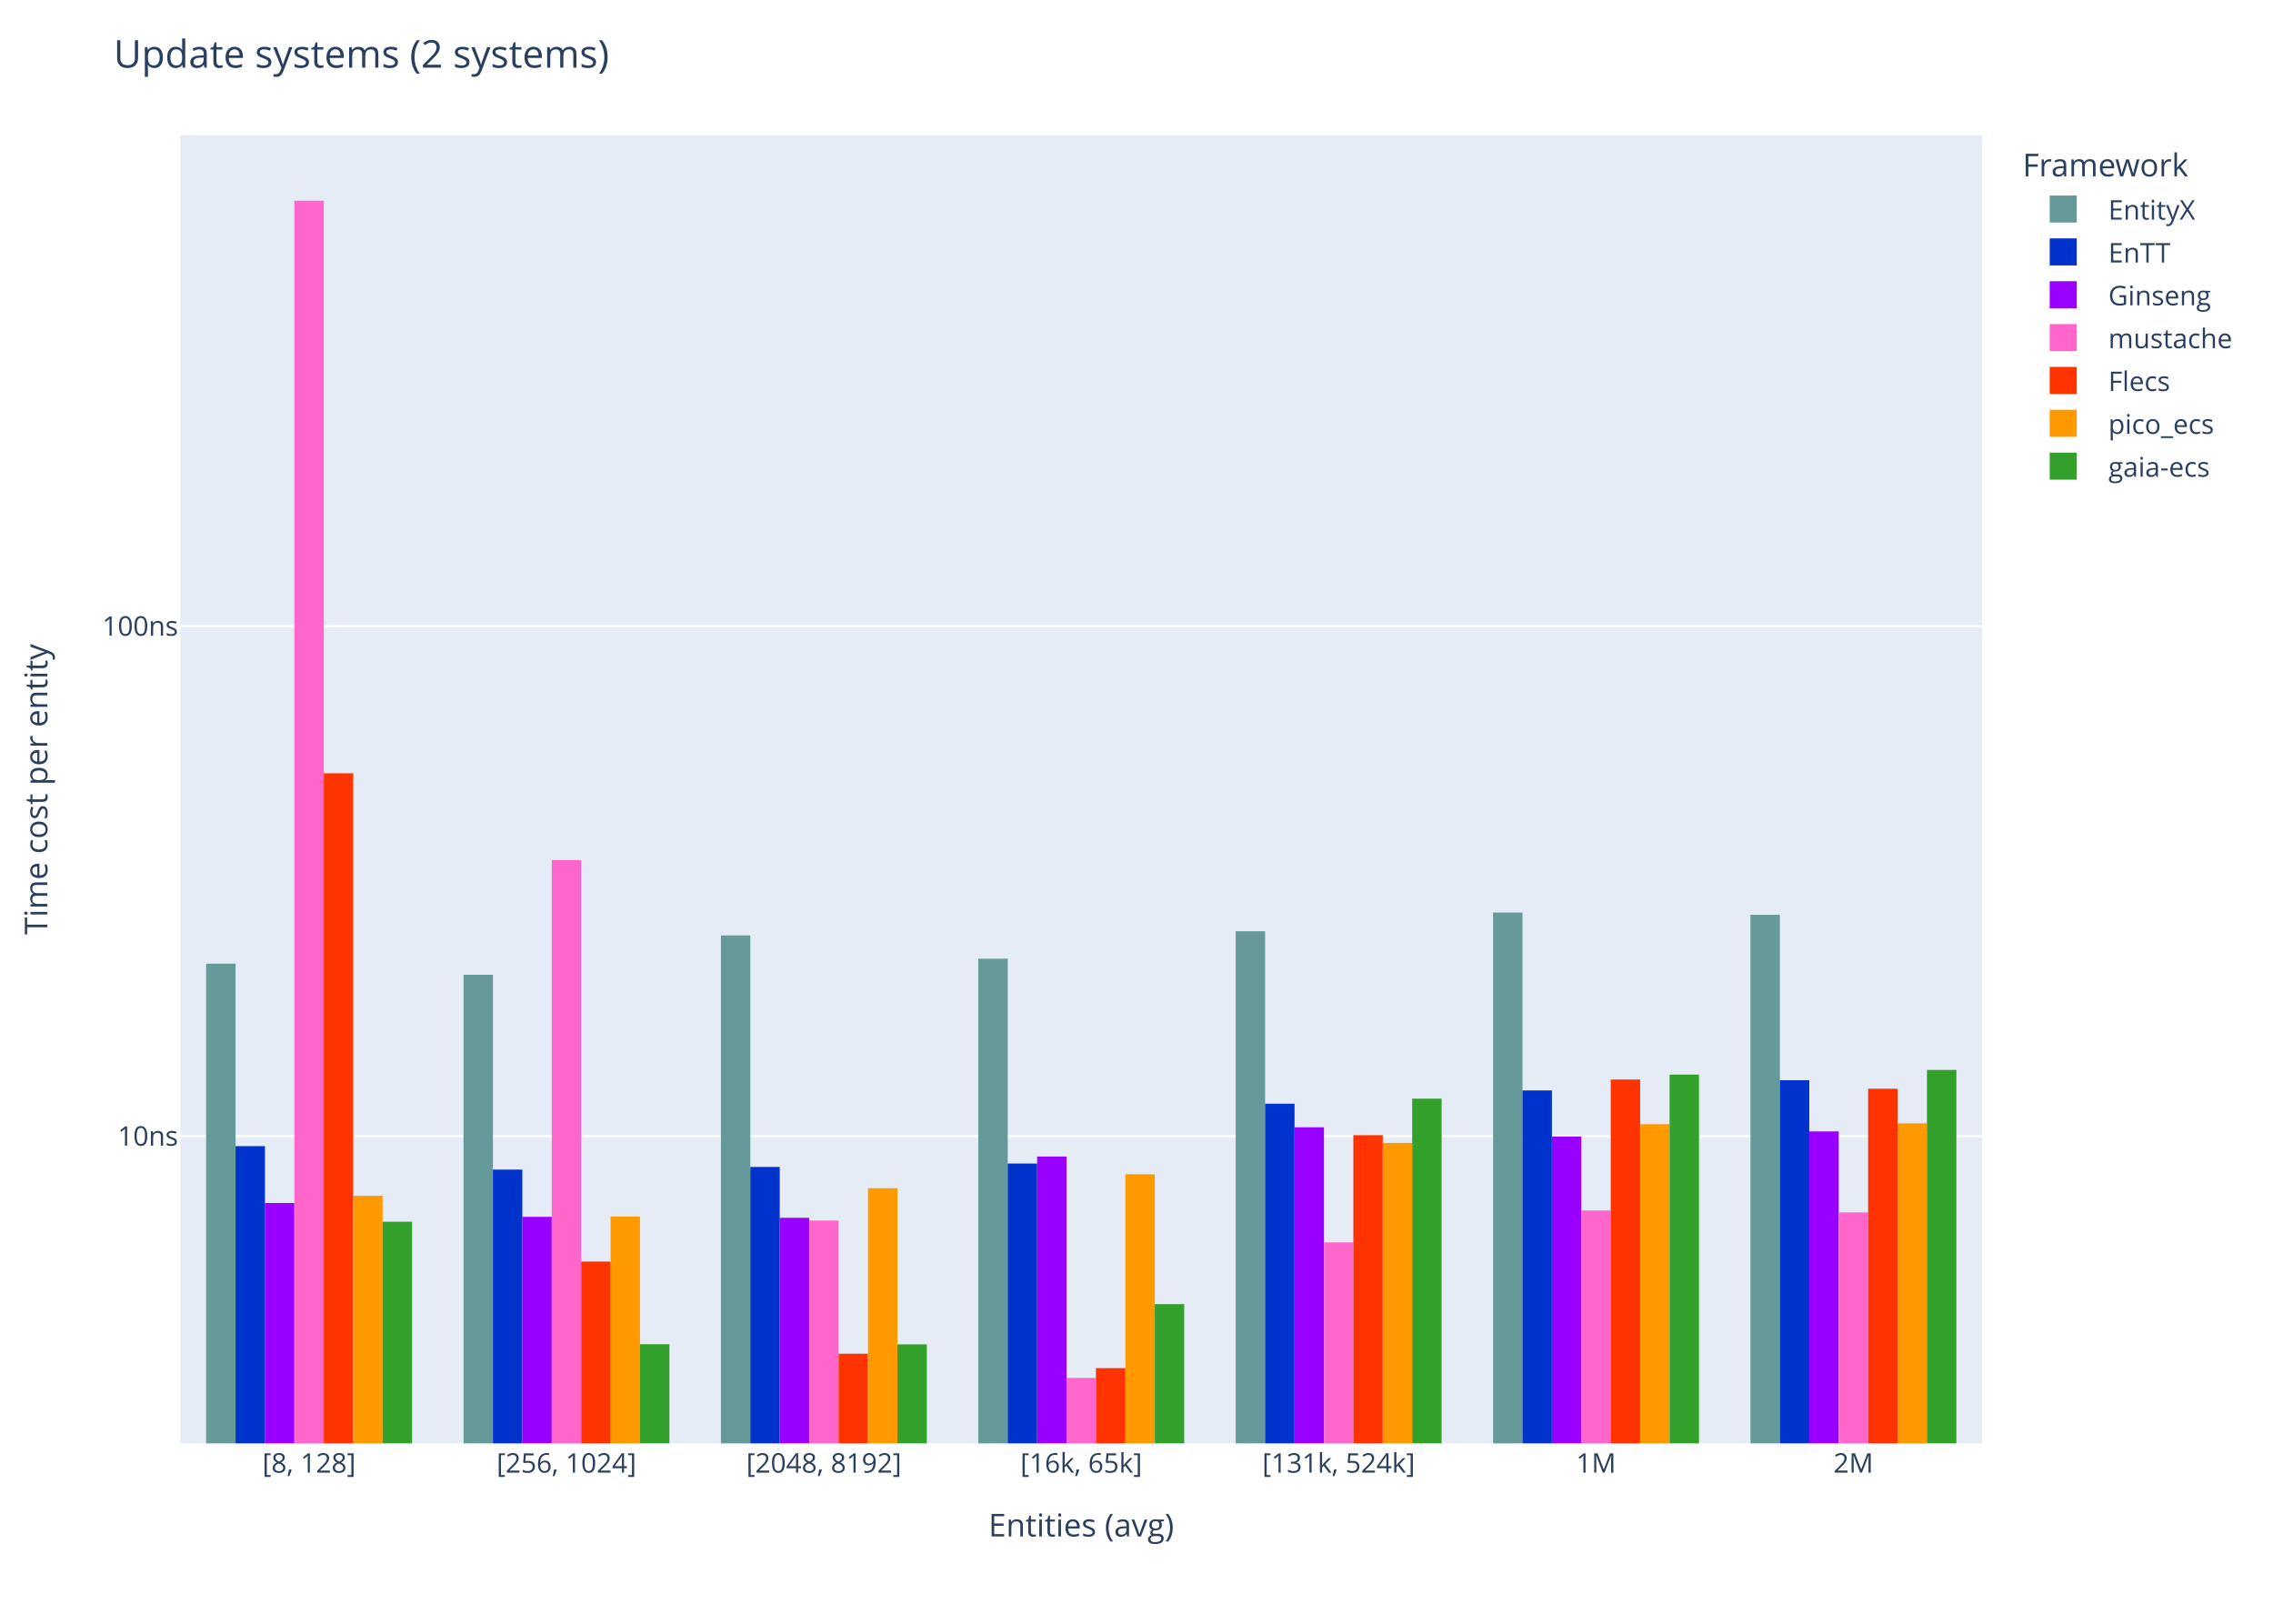
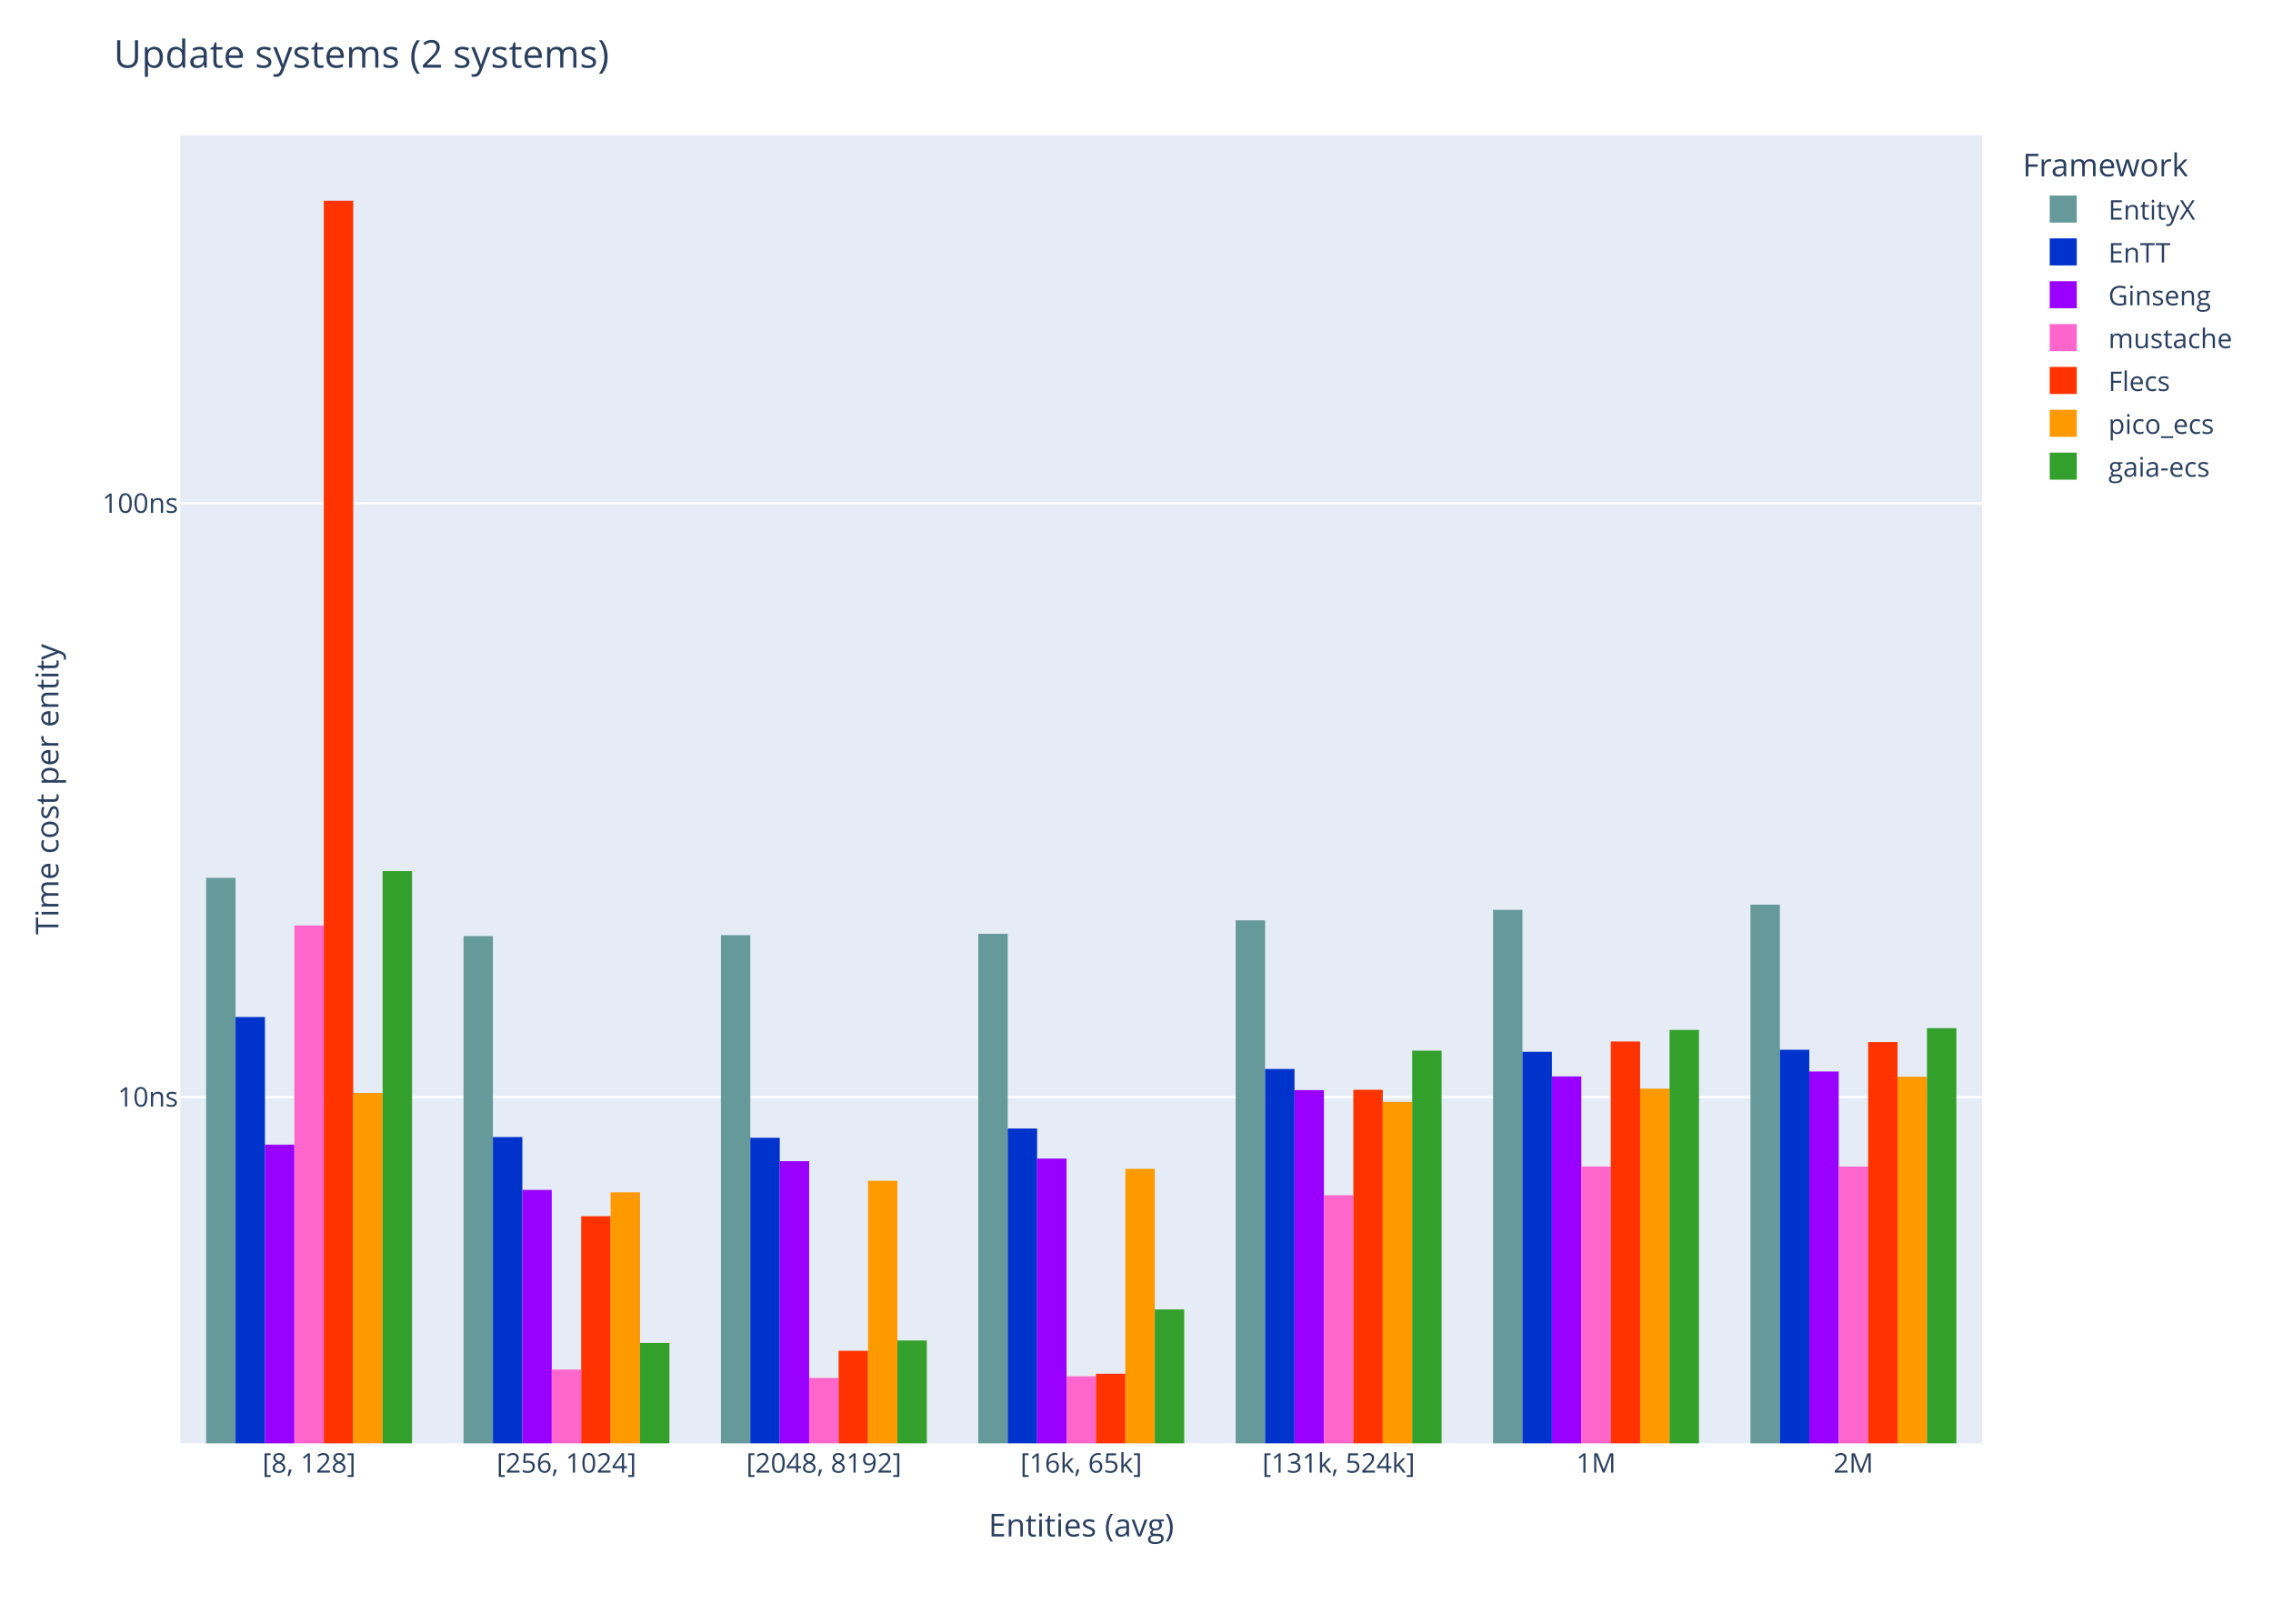
<svg xmlns="http://www.w3.org/2000/svg" class="main-svg" width="1008" height="720" style="" viewBox="0 0 1008 720">
  <rect x="0" y="0" width="1008" height="720" style="fill: rgb(255, 255, 255); fill-opacity: 1;" />
-   <defs id="defs-2ee45a">
+   <defs id="defs-69dd79">
    <g class="clips">
-       <clipPath id="clip2ee45axyplot" class="plotclip">
+       <clipPath id="clip69dd79xyplot" class="plotclip">
        <rect width="799" height="580" />
      </clipPath>
-       <clipPath class="axesclip" id="clip2ee45ax">
+       <clipPath class="axesclip" id="clip69dd79x">
        <rect x="80" y="0" width="799" height="720" />
      </clipPath>
-       <clipPath class="axesclip" id="clip2ee45ay">
+       <clipPath class="axesclip" id="clip69dd79y">
        <rect x="0" y="60" width="1008" height="580" />
      </clipPath>
-       <clipPath class="axesclip" id="clip2ee45axy">
+       <clipPath class="axesclip" id="clip69dd79xy">
        <rect x="80" y="60" width="799" height="580" />
      </clipPath>
    </g>
    <g class="gradients" />
    <g class="patterns" />
  </defs>
  <g class="bglayer">
    <rect class="bg" x="80" y="60" width="799" height="580" style="fill: rgb(229, 236, 246); fill-opacity: 1; stroke-width: 0;" />
  </g>
  <g class="layer-below">
    <g class="imagelayer" />
    <g class="shapelayer" />
  </g>
  <g class="cartesianlayer">
    <g class="subplot xy">
      <g class="layer-subplot">
        <g class="shapelayer" />
        <g class="imagelayer" />
      </g>
      <g class="minor-gridlayer">
        <g class="x" />
        <g class="y" />
      </g>
      <g class="gridlayer">
        <g class="x" />
        <g class="y">
-           <path class="ygrid crisp" transform="translate(0,503.81)" d="M80,0h799" style="stroke: rgb(255, 255, 255); stroke-opacity: 1; stroke-width: 1px;" />
-           <path class="ygrid crisp" transform="translate(0,277.67)" d="M80,0h799" style="stroke: rgb(255, 255, 255); stroke-opacity: 1; stroke-width: 1px;" />
+           <path class="ygrid crisp" transform="translate(0,486.47)" d="M80,0h799" style="stroke: rgb(255, 255, 255); stroke-opacity: 1; stroke-width: 1px;" />
+           <path class="ygrid crisp" transform="translate(0,223.19)" d="M80,0h799" style="stroke: rgb(255, 255, 255); stroke-opacity: 1; stroke-width: 1px;" />
        </g>
      </g>
      <g class="zerolinelayer" />
+       <g class="layer-between">
+         <g class="shapelayer" />
+         <g class="imagelayer" />
+       </g>
      <path class="xlines-below" />
      <path class="ylines-below" />
      <g class="overlines-below" />
      <g class="xaxislayer-below" />
      <g class="yaxislayer-below" />
      <g class="overaxes-below" />
-       <g class="plot" transform="translate(80,60)" clip-path="url(#clip2ee45axyplot)">
+       <g class="plot" transform="translate(80,60)" clip-path="url(#clip69dd79xyplot)">
        <g class="barlayer mlayer">
          <g class="trace bars" style="opacity: 1;">
            <g class="points">
              <g class="point">
-                 <path d="M11.41,6090V367.32H24.46V6090Z" style="vector-effect: none; opacity: 1; stroke-width: 0px; fill: rgb(102, 153, 153); fill-opacity: 1;" />
-               </g>
-               <g class="point">
-                 <path d="M125.56,6090V372.22H138.6V6090Z" style="vector-effect: none; opacity: 1; stroke-width: 0px; fill: rgb(102, 153, 153); fill-opacity: 1;" />
-               </g>
-               <g class="point">
-                 <path d="M239.7,6090V354.78H252.74V6090Z" style="vector-effect: none; opacity: 1; stroke-width: 0px; fill: rgb(102, 153, 153); fill-opacity: 1;" />
-               </g>
-               <g class="point">
-                 <path d="M353.84,6090V365.1H366.89V6090Z" style="vector-effect: none; opacity: 1; stroke-width: 0px; fill: rgb(102, 153, 153); fill-opacity: 1;" />
-               </g>
-               <g class="point">
-                 <path d="M467.99,6090V352.93H481.03V6090Z" style="vector-effect: none; opacity: 1; stroke-width: 0px; fill: rgb(102, 153, 153); fill-opacity: 1;" />
-               </g>
-               <g class="point">
-                 <path d="M582.13,6090V344.66H595.17V6090Z" style="vector-effect: none; opacity: 1; stroke-width: 0px; fill: rgb(102, 153, 153); fill-opacity: 1;" />
-               </g>
-               <g class="point">
-                 <path d="M696.27,6090V345.65H709.32V6090Z" style="vector-effect: none; opacity: 1; stroke-width: 0px; fill: rgb(102, 153, 153); fill-opacity: 1;" />
-               </g>
-             </g>
-           </g>
-           <g class="trace bars" style="opacity: 1;">
-             <g class="points">
-               <g class="point">
-                 <path d="M24.46,6090V448.22H37.5V6090Z" style="vector-effect: none; opacity: 1; stroke-width: 0px; fill: rgb(0, 51, 204); fill-opacity: 1;" />
-               </g>
-               <g class="point">
-                 <path d="M138.6,6090V458.63H151.65V6090Z" style="vector-effect: none; opacity: 1; stroke-width: 0px; fill: rgb(0, 51, 204); fill-opacity: 1;" />
-               </g>
-               <g class="point">
-                 <path d="M252.74,6090V457.45H265.79V6090Z" style="vector-effect: none; opacity: 1; stroke-width: 0px; fill: rgb(0, 51, 204); fill-opacity: 1;" />
-               </g>
-               <g class="point">
-                 <path d="M366.89,6090V455.93H379.93V6090Z" style="vector-effect: none; opacity: 1; stroke-width: 0px; fill: rgb(0, 51, 204); fill-opacity: 1;" />
-               </g>
-               <g class="point">
-                 <path d="M481.03,6090V429.4H494.08V6090Z" style="vector-effect: none; opacity: 1; stroke-width: 0px; fill: rgb(0, 51, 204); fill-opacity: 1;" />
-               </g>
-               <g class="point">
-                 <path d="M595.17,6090V423.52H608.22V6090Z" style="vector-effect: none; opacity: 1; stroke-width: 0px; fill: rgb(0, 51, 204); fill-opacity: 1;" />
-               </g>
-               <g class="point">
-                 <path d="M709.32,6090V419.01H722.36V6090Z" style="vector-effect: none; opacity: 1; stroke-width: 0px; fill: rgb(0, 51, 204); fill-opacity: 1;" />
-               </g>
-             </g>
-           </g>
-           <g class="trace bars" style="opacity: 1;">
-             <g class="points">
-               <g class="point">
-                 <path d="M37.5,6090V473.43H50.55V6090Z" style="vector-effect: none; opacity: 1; stroke-width: 0px; fill: rgb(153, 0, 255); fill-opacity: 1;" />
-               </g>
-               <g class="point">
-                 <path d="M151.65,6090V479.56H164.69V6090Z" style="vector-effect: none; opacity: 1; stroke-width: 0px; fill: rgb(153, 0, 255); fill-opacity: 1;" />
-               </g>
-               <g class="point">
-                 <path d="M265.79,6090V480H278.83V6090Z" style="vector-effect: none; opacity: 1; stroke-width: 0px; fill: rgb(153, 0, 255); fill-opacity: 1;" />
-               </g>
-               <g class="point">
-                 <path d="M379.93,6090V452.84H392.98V6090Z" style="vector-effect: none; opacity: 1; stroke-width: 0px; fill: rgb(153, 0, 255); fill-opacity: 1;" />
-               </g>
-               <g class="point">
-                 <path d="M494.08,6090V439.87H507.12V6090Z" style="vector-effect: none; opacity: 1; stroke-width: 0px; fill: rgb(153, 0, 255); fill-opacity: 1;" />
-               </g>
-               <g class="point">
-                 <path d="M608.22,6090V443.94H621.26V6090Z" style="vector-effect: none; opacity: 1; stroke-width: 0px; fill: rgb(153, 0, 255); fill-opacity: 1;" />
-               </g>
-               <g class="point">
-                 <path d="M722.36,6090V441.69H735.41V6090Z" style="vector-effect: none; opacity: 1; stroke-width: 0px; fill: rgb(153, 0, 255); fill-opacity: 1;" />
-               </g>
-             </g>
-           </g>
-           <g class="trace bars" style="opacity: 1;">
-             <g class="points">
-               <g class="point">
-                 <path d="M50.55,6090V29H63.59V6090Z" style="vector-effect: none; opacity: 1; stroke-width: 0px; fill: rgb(255, 102, 204); fill-opacity: 1;" />
-               </g>
-               <g class="point">
-                 <path d="M164.69,6090V321.37H177.74V6090Z" style="vector-effect: none; opacity: 1; stroke-width: 0px; fill: rgb(255, 102, 204); fill-opacity: 1;" />
-               </g>
-               <g class="point">
-                 <path d="M278.83,6090V481.2H291.88V6090Z" style="vector-effect: none; opacity: 1; stroke-width: 0px; fill: rgb(255, 102, 204); fill-opacity: 1;" />
-               </g>
-               <g class="point">
-                 <path d="M392.98,6090V551H406.02V6090Z" style="vector-effect: none; opacity: 1; stroke-width: 0px; fill: rgb(255, 102, 204); fill-opacity: 1;" />
-               </g>
-               <g class="point">
-                 <path d="M507.12,6090V490.88H520.17V6090Z" style="vector-effect: none; opacity: 1; stroke-width: 0px; fill: rgb(255, 102, 204); fill-opacity: 1;" />
-               </g>
-               <g class="point">
-                 <path d="M621.26,6090V476.75H634.31V6090Z" style="vector-effect: none; opacity: 1; stroke-width: 0px; fill: rgb(255, 102, 204); fill-opacity: 1;" />
-               </g>
-               <g class="point">
-                 <path d="M735.41,6090V477.59H748.45V6090Z" style="vector-effect: none; opacity: 1; stroke-width: 0px; fill: rgb(255, 102, 204); fill-opacity: 1;" />
-               </g>
-             </g>
-           </g>
-           <g class="trace bars" style="opacity: 1;">
-             <g class="points">
-               <g class="point">
-                 <path d="M63.59,6090V282.89H76.64V6090Z" style="vector-effect: none; opacity: 1; stroke-width: 0px; fill: rgb(255, 51, 0); fill-opacity: 1;" />
-               </g>
-               <g class="point">
-                 <path d="M177.74,6090V499.39H190.78V6090Z" style="vector-effect: none; opacity: 1; stroke-width: 0px; fill: rgb(255, 51, 0); fill-opacity: 1;" />
-               </g>
-               <g class="point">
-                 <path d="M291.88,6090V540.26H304.92V6090Z" style="vector-effect: none; opacity: 1; stroke-width: 0px; fill: rgb(255, 51, 0); fill-opacity: 1;" />
-               </g>
-               <g class="point">
-                 <path d="M406.02,6090V546.66H419.07V6090Z" style="vector-effect: none; opacity: 1; stroke-width: 0px; fill: rgb(255, 51, 0); fill-opacity: 1;" />
-               </g>
-               <g class="point">
-                 <path d="M520.17,6090V443.36H533.21V6090Z" style="vector-effect: none; opacity: 1; stroke-width: 0px; fill: rgb(255, 51, 0); fill-opacity: 1;" />
-               </g>
-               <g class="point">
-                 <path d="M634.31,6090V418.67H647.35V6090Z" style="vector-effect: none; opacity: 1; stroke-width: 0px; fill: rgb(255, 51, 0); fill-opacity: 1;" />
-               </g>
-               <g class="point">
-                 <path d="M748.45,6090V422.77H761.5V6090Z" style="vector-effect: none; opacity: 1; stroke-width: 0px; fill: rgb(255, 51, 0); fill-opacity: 1;" />
-               </g>
-             </g>
-           </g>
-           <g class="trace bars" style="opacity: 1;">
-             <g class="points">
-               <g class="point">
-                 <path d="M76.64,6090V470.24H89.68V6090Z" style="vector-effect: none; opacity: 1; stroke-width: 0px; fill: rgb(255, 153, 0); fill-opacity: 1;" />
-               </g>
-               <g class="point">
-                 <path d="M190.78,6090V479.42H203.83V6090Z" style="vector-effect: none; opacity: 1; stroke-width: 0px; fill: rgb(255, 153, 0); fill-opacity: 1;" />
-               </g>
-               <g class="point">
-                 <path d="M304.92,6090V466.87H317.97V6090Z" style="vector-effect: none; opacity: 1; stroke-width: 0px; fill: rgb(255, 153, 0); fill-opacity: 1;" />
-               </g>
-               <g class="point">
-                 <path d="M419.07,6090V460.69H432.11V6090Z" style="vector-effect: none; opacity: 1; stroke-width: 0px; fill: rgb(255, 153, 0); fill-opacity: 1;" />
-               </g>
-               <g class="point">
-                 <path d="M533.21,6090V446.79H546.26V6090Z" style="vector-effect: none; opacity: 1; stroke-width: 0px; fill: rgb(255, 153, 0); fill-opacity: 1;" />
-               </g>
-               <g class="point">
-                 <path d="M647.35,6090V438.49H660.4V6090Z" style="vector-effect: none; opacity: 1; stroke-width: 0px; fill: rgb(255, 153, 0); fill-opacity: 1;" />
-               </g>
-               <g class="point">
-                 <path d="M761.5,6090V438.1H774.54V6090Z" style="vector-effect: none; opacity: 1; stroke-width: 0px; fill: rgb(255, 153, 0); fill-opacity: 1;" />
-               </g>
-             </g>
-           </g>
-           <g class="trace bars" style="opacity: 1;">
-             <g class="points">
-               <g class="point">
-                 <path d="M89.68,6090V481.74H102.73V6090Z" style="vector-effect: none; opacity: 1; stroke-width: 0px; fill: rgb(51, 160, 44); fill-opacity: 1;" />
-               </g>
-               <g class="point">
-                 <path d="M203.83,6090V536.05H216.87V6090Z" style="vector-effect: none; opacity: 1; stroke-width: 0px; fill: rgb(51, 160, 44); fill-opacity: 1;" />
-               </g>
-               <g class="point">
-                 <path d="M317.97,6090V536.12H331.01V6090Z" style="vector-effect: none; opacity: 1; stroke-width: 0px; fill: rgb(51, 160, 44); fill-opacity: 1;" />
-               </g>
-               <g class="point">
-                 <path d="M432.11,6090V518.26H445.16V6090Z" style="vector-effect: none; opacity: 1; stroke-width: 0px; fill: rgb(51, 160, 44); fill-opacity: 1;" />
-               </g>
-               <g class="point">
-                 <path d="M546.26,6090V427.17H559.3V6090Z" style="vector-effect: none; opacity: 1; stroke-width: 0px; fill: rgb(51, 160, 44); fill-opacity: 1;" />
-               </g>
-               <g class="point">
-                 <path d="M660.4,6090V416.5H673.44V6090Z" style="vector-effect: none; opacity: 1; stroke-width: 0px; fill: rgb(51, 160, 44); fill-opacity: 1;" />
-               </g>
-               <g class="point">
-                 <path d="M774.54,6090V414.44H787.59V6090Z" style="vector-effect: none; opacity: 1; stroke-width: 0px; fill: rgb(51, 160, 44); fill-opacity: 1;" />
+                 <path d="M11.41,6090V329.24H24.46V6090Z" style="vector-effect: none; opacity: 1; stroke-width: 0px; fill: rgb(102, 153, 153); fill-opacity: 1;" />
+               </g>
+               <g class="point">
+                 <path d="M125.56,6090V355.07H138.6V6090Z" style="vector-effect: none; opacity: 1; stroke-width: 0px; fill: rgb(102, 153, 153); fill-opacity: 1;" />
+               </g>
+               <g class="point">
+                 <path d="M239.7,6090V354.69H252.74V6090Z" style="vector-effect: none; opacity: 1; stroke-width: 0px; fill: rgb(102, 153, 153); fill-opacity: 1;" />
+               </g>
+               <g class="point">
+                 <path d="M353.84,6090V354.06H366.89V6090Z" style="vector-effect: none; opacity: 1; stroke-width: 0px; fill: rgb(102, 153, 153); fill-opacity: 1;" />
+               </g>
+               <g class="point">
+                 <path d="M467.99,6090V348.1H481.03V6090Z" style="vector-effect: none; opacity: 1; stroke-width: 0px; fill: rgb(102, 153, 153); fill-opacity: 1;" />
+               </g>
+               <g class="point">
+                 <path d="M582.13,6090V343.43H595.17V6090Z" style="vector-effect: none; opacity: 1; stroke-width: 0px; fill: rgb(102, 153, 153); fill-opacity: 1;" />
+               </g>
+               <g class="point">
+                 <path d="M696.27,6090V341.12H709.32V6090Z" style="vector-effect: none; opacity: 1; stroke-width: 0px; fill: rgb(102, 153, 153); fill-opacity: 1;" />
+               </g>
+             </g>
+           </g>
+           <g class="trace bars" style="opacity: 1;">
+             <g class="points">
+               <g class="point">
+                 <path d="M24.46,6090V390.96H37.5V6090Z" style="vector-effect: none; opacity: 1; stroke-width: 0px; fill: rgb(0, 51, 204); fill-opacity: 1;" />
+               </g>
+               <g class="point">
+                 <path d="M138.6,6090V444.2H151.65V6090Z" style="vector-effect: none; opacity: 1; stroke-width: 0px; fill: rgb(0, 51, 204); fill-opacity: 1;" />
+               </g>
+               <g class="point">
+                 <path d="M252.74,6090V444.5H265.79V6090Z" style="vector-effect: none; opacity: 1; stroke-width: 0px; fill: rgb(0, 51, 204); fill-opacity: 1;" />
+               </g>
+               <g class="point">
+                 <path d="M366.89,6090V440.41H379.93V6090Z" style="vector-effect: none; opacity: 1; stroke-width: 0px; fill: rgb(0, 51, 204); fill-opacity: 1;" />
+               </g>
+               <g class="point">
+                 <path d="M481.03,6090V414H494.08V6090Z" style="vector-effect: none; opacity: 1; stroke-width: 0px; fill: rgb(0, 51, 204); fill-opacity: 1;" />
+               </g>
+               <g class="point">
+                 <path d="M595.17,6090V406.4H608.22V6090Z" style="vector-effect: none; opacity: 1; stroke-width: 0px; fill: rgb(0, 51, 204); fill-opacity: 1;" />
+               </g>
+               <g class="point">
+                 <path d="M709.32,6090V405.48H722.36V6090Z" style="vector-effect: none; opacity: 1; stroke-width: 0px; fill: rgb(0, 51, 204); fill-opacity: 1;" />
+               </g>
+             </g>
+           </g>
+           <g class="trace bars" style="opacity: 1;">
+             <g class="points">
+               <g class="point">
+                 <path d="M37.5,6090V447.56H50.55V6090Z" style="vector-effect: none; opacity: 1; stroke-width: 0px; fill: rgb(153, 0, 255); fill-opacity: 1;" />
+               </g>
+               <g class="point">
+                 <path d="M151.65,6090V467.64H164.69V6090Z" style="vector-effect: none; opacity: 1; stroke-width: 0px; fill: rgb(153, 0, 255); fill-opacity: 1;" />
+               </g>
+               <g class="point">
+                 <path d="M265.79,6090V454.88H278.83V6090Z" style="vector-effect: none; opacity: 1; stroke-width: 0px; fill: rgb(153, 0, 255); fill-opacity: 1;" />
+               </g>
+               <g class="point">
+                 <path d="M379.93,6090V453.74H392.98V6090Z" style="vector-effect: none; opacity: 1; stroke-width: 0px; fill: rgb(153, 0, 255); fill-opacity: 1;" />
+               </g>
+               <g class="point">
+                 <path d="M494.08,6090V423.37H507.12V6090Z" style="vector-effect: none; opacity: 1; stroke-width: 0px; fill: rgb(153, 0, 255); fill-opacity: 1;" />
+               </g>
+               <g class="point">
+                 <path d="M608.22,6090V417.31H621.26V6090Z" style="vector-effect: none; opacity: 1; stroke-width: 0px; fill: rgb(153, 0, 255); fill-opacity: 1;" />
+               </g>
+               <g class="point">
+                 <path d="M722.36,6090V415.14H735.41V6090Z" style="vector-effect: none; opacity: 1; stroke-width: 0px; fill: rgb(153, 0, 255); fill-opacity: 1;" />
+               </g>
+             </g>
+           </g>
+           <g class="trace bars" style="opacity: 1;">
+             <g class="points">
+               <g class="point">
+                 <path d="M50.55,6090V350.37H63.59V6090Z" style="vector-effect: none; opacity: 1; stroke-width: 0px; fill: rgb(255, 102, 204); fill-opacity: 1;" />
+               </g>
+               <g class="point">
+                 <path d="M164.69,6090V547.29H177.74V6090Z" style="vector-effect: none; opacity: 1; stroke-width: 0px; fill: rgb(255, 102, 204); fill-opacity: 1;" />
+               </g>
+               <g class="point">
+                 <path d="M278.83,6090V551H291.88V6090Z" style="vector-effect: none; opacity: 1; stroke-width: 0px; fill: rgb(255, 102, 204); fill-opacity: 1;" />
+               </g>
+               <g class="point">
+                 <path d="M392.98,6090V550.28H406.02V6090Z" style="vector-effect: none; opacity: 1; stroke-width: 0px; fill: rgb(255, 102, 204); fill-opacity: 1;" />
+               </g>
+               <g class="point">
+                 <path d="M507.12,6090V469.98H520.17V6090Z" style="vector-effect: none; opacity: 1; stroke-width: 0px; fill: rgb(255, 102, 204); fill-opacity: 1;" />
+               </g>
+               <g class="point">
+                 <path d="M621.26,6090V457.26H634.31V6090Z" style="vector-effect: none; opacity: 1; stroke-width: 0px; fill: rgb(255, 102, 204); fill-opacity: 1;" />
+               </g>
+               <g class="point">
+                 <path d="M735.41,6090V457.29H748.45V6090Z" style="vector-effect: none; opacity: 1; stroke-width: 0px; fill: rgb(255, 102, 204); fill-opacity: 1;" />
+               </g>
+             </g>
+           </g>
+           <g class="trace bars" style="opacity: 1;">
+             <g class="points">
+               <g class="point">
+                 <path d="M63.59,6090V29H76.64V6090Z" style="vector-effect: none; opacity: 1; stroke-width: 0px; fill: rgb(255, 51, 0); fill-opacity: 1;" />
+               </g>
+               <g class="point">
+                 <path d="M177.74,6090V479.3H190.78V6090Z" style="vector-effect: none; opacity: 1; stroke-width: 0px; fill: rgb(255, 51, 0); fill-opacity: 1;" />
+               </g>
+               <g class="point">
+                 <path d="M291.88,6090V538.96H304.92V6090Z" style="vector-effect: none; opacity: 1; stroke-width: 0px; fill: rgb(255, 51, 0); fill-opacity: 1;" />
+               </g>
+               <g class="point">
+                 <path d="M406.02,6090V549.16H419.07V6090Z" style="vector-effect: none; opacity: 1; stroke-width: 0px; fill: rgb(255, 51, 0); fill-opacity: 1;" />
+               </g>
+               <g class="point">
+                 <path d="M520.17,6090V423.23H533.21V6090Z" style="vector-effect: none; opacity: 1; stroke-width: 0px; fill: rgb(255, 51, 0); fill-opacity: 1;" />
+               </g>
+               <g class="point">
+                 <path d="M634.31,6090V401.83H647.35V6090Z" style="vector-effect: none; opacity: 1; stroke-width: 0px; fill: rgb(255, 51, 0); fill-opacity: 1;" />
+               </g>
+               <g class="point">
+                 <path d="M748.45,6090V402.1H761.5V6090Z" style="vector-effect: none; opacity: 1; stroke-width: 0px; fill: rgb(255, 51, 0); fill-opacity: 1;" />
+               </g>
+             </g>
+           </g>
+           <g class="trace bars" style="opacity: 1;">
+             <g class="points">
+               <g class="point">
+                 <path d="M76.64,6090V424.65H89.68V6090Z" style="vector-effect: none; opacity: 1; stroke-width: 0px; fill: rgb(255, 153, 0); fill-opacity: 1;" />
+               </g>
+               <g class="point">
+                 <path d="M190.78,6090V468.7H203.83V6090Z" style="vector-effect: none; opacity: 1; stroke-width: 0px; fill: rgb(255, 153, 0); fill-opacity: 1;" />
+               </g>
+               <g class="point">
+                 <path d="M304.92,6090V463.6H317.97V6090Z" style="vector-effect: none; opacity: 1; stroke-width: 0px; fill: rgb(255, 153, 0); fill-opacity: 1;" />
+               </g>
+               <g class="point">
+                 <path d="M419.07,6090V458.3H432.11V6090Z" style="vector-effect: none; opacity: 1; stroke-width: 0px; fill: rgb(255, 153, 0); fill-opacity: 1;" />
+               </g>
+               <g class="point">
+                 <path d="M533.21,6090V428.59H546.26V6090Z" style="vector-effect: none; opacity: 1; stroke-width: 0px; fill: rgb(255, 153, 0); fill-opacity: 1;" />
+               </g>
+               <g class="point">
+                 <path d="M647.35,6090V422.73H660.4V6090Z" style="vector-effect: none; opacity: 1; stroke-width: 0px; fill: rgb(255, 153, 0); fill-opacity: 1;" />
+               </g>
+               <g class="point">
+                 <path d="M761.5,6090V417.45H774.54V6090Z" style="vector-effect: none; opacity: 1; stroke-width: 0px; fill: rgb(255, 153, 0); fill-opacity: 1;" />
+               </g>
+             </g>
+           </g>
+           <g class="trace bars" style="opacity: 1;">
+             <g class="points">
+               <g class="point">
+                 <path d="M89.68,6090V326.27H102.73V6090Z" style="vector-effect: none; opacity: 1; stroke-width: 0px; fill: rgb(51, 160, 44); fill-opacity: 1;" />
+               </g>
+               <g class="point">
+                 <path d="M203.83,6090V535.5H216.87V6090Z" style="vector-effect: none; opacity: 1; stroke-width: 0px; fill: rgb(51, 160, 44); fill-opacity: 1;" />
+               </g>
+               <g class="point">
+                 <path d="M317.97,6090V534.41H331.01V6090Z" style="vector-effect: none; opacity: 1; stroke-width: 0px; fill: rgb(51, 160, 44); fill-opacity: 1;" />
+               </g>
+               <g class="point">
+                 <path d="M432.11,6090V520.64H445.16V6090Z" style="vector-effect: none; opacity: 1; stroke-width: 0px; fill: rgb(51, 160, 44); fill-opacity: 1;" />
+               </g>
+               <g class="point">
+                 <path d="M546.26,6090V405.88H559.3V6090Z" style="vector-effect: none; opacity: 1; stroke-width: 0px; fill: rgb(51, 160, 44); fill-opacity: 1;" />
+               </g>
+               <g class="point">
+                 <path d="M660.4,6090V396.69H673.44V6090Z" style="vector-effect: none; opacity: 1; stroke-width: 0px; fill: rgb(51, 160, 44); fill-opacity: 1;" />
+               </g>
+               <g class="point">
+                 <path d="M774.54,6090V395.89H787.59V6090Z" style="vector-effect: none; opacity: 1; stroke-width: 0px; fill: rgb(51, 160, 44); fill-opacity: 1;" />
              </g>
            </g>
          </g>
        </g>
      </g>
      <g class="overplot" />
      <path class="xlines-above crisp" d="M0,0" style="fill: none;" />
      <path class="ylines-above crisp" d="M0,0" style="fill: none;" />
      <g class="overlines-above" />
      <g class="xaxislayer-above">
        <g class="xtick">
          <text text-anchor="middle" x="0" y="653" transform="translate(137.07,0)" style="font-family: 'Open Sans', verdana, arial, sans-serif; font-size: 12px; fill: rgb(42, 63, 95); fill-opacity: 1; white-space: pre; opacity: 1;">[8, 128]</text>
        </g>
        <g class="xtick">
          <text text-anchor="middle" x="0" y="653" transform="translate(251.21,0)" style="font-family: 'Open Sans', verdana, arial, sans-serif; font-size: 12px; fill: rgb(42, 63, 95); fill-opacity: 1; white-space: pre; opacity: 1;">[256, 1024]</text>
        </g>
        <g class="xtick">
          <text text-anchor="middle" x="0" y="653" transform="translate(365.36,0)" style="font-family: 'Open Sans', verdana, arial, sans-serif; font-size: 12px; fill: rgb(42, 63, 95); fill-opacity: 1; white-space: pre; opacity: 1;">[2048, 8192]</text>
        </g>
        <g class="xtick">
          <text text-anchor="middle" x="0" y="653" transform="translate(479.5,0)" style="font-family: 'Open Sans', verdana, arial, sans-serif; font-size: 12px; fill: rgb(42, 63, 95); fill-opacity: 1; white-space: pre; opacity: 1;">[16k, 65k]</text>
        </g>
        <g class="xtick">
          <text text-anchor="middle" x="0" y="653" transform="translate(593.64,0)" style="font-family: 'Open Sans', verdana, arial, sans-serif; font-size: 12px; fill: rgb(42, 63, 95); fill-opacity: 1; white-space: pre; opacity: 1;">[131k, 524k]</text>
        </g>
        <g class="xtick">
          <text text-anchor="middle" x="0" y="653" transform="translate(707.79,0)" style="font-family: 'Open Sans', verdana, arial, sans-serif; font-size: 12px; fill: rgb(42, 63, 95); fill-opacity: 1; white-space: pre; opacity: 1;">1M</text>
        </g>
        <g class="xtick">
          <text text-anchor="middle" x="0" y="653" transform="translate(821.93,0)" style="font-family: 'Open Sans', verdana, arial, sans-serif; font-size: 12px; fill: rgb(42, 63, 95); fill-opacity: 1; white-space: pre; opacity: 1;">2M</text>
        </g>
      </g>
      <g class="yaxislayer-above">
        <g class="ytick">
-           <text text-anchor="end" x="79" y="4.2" transform="translate(0,503.81)" style="font-family: 'Open Sans', verdana, arial, sans-serif; font-size: 12px; fill: rgb(42, 63, 95); fill-opacity: 1; white-space: pre; opacity: 1;">10ns</text>
+           <text text-anchor="end" x="79" y="4.2" transform="translate(0,486.47)" style="font-family: 'Open Sans', verdana, arial, sans-serif; font-size: 12px; fill: rgb(42, 63, 95); fill-opacity: 1; white-space: pre; opacity: 1;">10ns</text>
        </g>
        <g class="ytick">
-           <text text-anchor="end" x="79" y="4.2" style="font-family: 'Open Sans', verdana, arial, sans-serif; font-size: 12px; fill: rgb(42, 63, 95); fill-opacity: 1; white-space: pre; opacity: 1;" transform="translate(0,277.67)">100ns</text>
+           <text text-anchor="end" x="79" y="4.2" style="font-family: 'Open Sans', verdana, arial, sans-serif; font-size: 12px; fill: rgb(42, 63, 95); fill-opacity: 1; white-space: pre; opacity: 1;" transform="translate(0,223.19)">100ns</text>
        </g>
      </g>
      <g class="overaxes-above" />
    </g>
  </g>
  <g class="polarlayer" />
  <g class="smithlayer" />
  <g class="ternarylayer" />
  <g class="geolayer" />
  <g class="funnelarealayer" />
  <g class="pielayer" />
  <g class="iciclelayer" />
  <g class="treemaplayer" />
  <g class="sunburstlayer" />
  <g class="glimages" />
-   <defs id="topdefs-2ee45a">
+   <defs id="topdefs-69dd79">
    <g class="clips" />
-     <clipPath id="legend2ee45a">
+     <clipPath id="legend69dd79">
      <rect width="101" height="162" x="0" y="0" />
    </clipPath>
  </defs>
  <g class="layer-above">
    <g class="imagelayer" />
    <g class="shapelayer" />
  </g>
  <g class="infolayer">
    <g class="legend" pointer-events="all" transform="translate(894.98,60)">
-       <rect class="bg" shape-rendering="crispEdges" width="101" height="162" x="0" y="0" style="stroke: rgb(68, 68, 68); stroke-opacity: 1; fill: rgb(255, 255, 255); fill-opacity: 1; stroke-width: 0px;" />
-       <g class="scrollbox" transform="" clip-path="url(#legend2ee45a)">
+       <rect class="bg" shape-rendering="crispEdges" style="stroke: rgb(68, 68, 68); stroke-opacity: 1; fill: rgb(255, 255, 255); fill-opacity: 1; stroke-width: 0px;" width="101" height="162" x="0" y="0" />
+       <g class="scrollbox" transform="" clip-path="url(#legend69dd79)">
        <text class="legendtitletext" text-anchor="start" x="2" y="18.2" style="font-family: 'Open Sans', verdana, arial, sans-serif; font-size: 14px; fill: rgb(42, 63, 95); fill-opacity: 1; white-space: pre;">Framework</text>
        <g class="groups" transform="">
          <g class="traces" transform="translate(0,32.7)" style="opacity: 1;">
            <text class="legendtext" text-anchor="start" x="40" y="4.68" style="font-family: 'Open Sans', verdana, arial, sans-serif; font-size: 12px; fill: rgb(42, 63, 95); fill-opacity: 1; white-space: pre;">EntityX</text>
            <g class="layers" style="opacity: 1;">
              <g class="legendfill" />
              <g class="legendlines" />
              <g class="legendsymbols">
                <g class="legendpoints">
                  <path class="legendundefined" d="M6,6H-6V-6H6Z" transform="translate(20,0)" style="stroke-width: 0px; fill: rgb(102, 153, 153); fill-opacity: 1;" />
                </g>
              </g>
            </g>
            <rect class="legendtoggle" x="0" y="-9.5" width="95.25" height="19" style="fill: rgb(0, 0, 0); fill-opacity: 0;" />
          </g>
        </g>
        <g class="groups" transform="">
          <g class="traces" transform="translate(0,51.7)" style="opacity: 1;">
            <text class="legendtext" text-anchor="start" x="40" y="4.68" style="font-family: 'Open Sans', verdana, arial, sans-serif; font-size: 12px; fill: rgb(42, 63, 95); fill-opacity: 1; white-space: pre;">EnTT</text>
            <g class="layers" style="opacity: 1;">
              <g class="legendfill" />
              <g class="legendlines" />
              <g class="legendsymbols">
                <g class="legendpoints">
                  <path class="legendundefined" d="M6,6H-6V-6H6Z" transform="translate(20,0)" style="stroke-width: 0px; fill: rgb(0, 51, 204); fill-opacity: 1;" />
                </g>
              </g>
            </g>
            <rect class="legendtoggle" x="0" y="-9.5" width="95.25" height="19" style="fill: rgb(0, 0, 0); fill-opacity: 0;" />
          </g>
        </g>
        <g class="groups" transform="">
          <g class="traces" transform="translate(0,70.7)" style="opacity: 1;">
            <text class="legendtext" text-anchor="start" x="40" y="4.68" style="font-family: 'Open Sans', verdana, arial, sans-serif; font-size: 12px; fill: rgb(42, 63, 95); fill-opacity: 1; white-space: pre;">Ginseng</text>
            <g class="layers" style="opacity: 1;">
              <g class="legendfill" />
              <g class="legendlines" />
              <g class="legendsymbols">
                <g class="legendpoints">
                  <path class="legendundefined" d="M6,6H-6V-6H6Z" transform="translate(20,0)" style="stroke-width: 0px; fill: rgb(153, 0, 255); fill-opacity: 1;" />
                </g>
              </g>
            </g>
            <rect class="legendtoggle" x="0" y="-9.5" width="95.25" height="19" style="fill: rgb(0, 0, 0); fill-opacity: 0;" />
          </g>
        </g>
        <g class="groups" transform="">
          <g class="traces" transform="translate(0,89.7)" style="opacity: 1;">
            <text class="legendtext" text-anchor="start" x="40" y="4.68" style="font-family: 'Open Sans', verdana, arial, sans-serif; font-size: 12px; fill: rgb(42, 63, 95); fill-opacity: 1; white-space: pre;">mustache</text>
            <g class="layers" style="opacity: 1;">
              <g class="legendfill" />
              <g class="legendlines" />
              <g class="legendsymbols">
                <g class="legendpoints">
                  <path class="legendundefined" d="M6,6H-6V-6H6Z" transform="translate(20,0)" style="stroke-width: 0px; fill: rgb(255, 102, 204); fill-opacity: 1;" />
                </g>
              </g>
            </g>
            <rect class="legendtoggle" x="0" y="-9.5" width="95.25" height="19" style="fill: rgb(0, 0, 0); fill-opacity: 0;" />
          </g>
        </g>
        <g class="groups" transform="">
          <g class="traces" transform="translate(0,108.7)" style="opacity: 1;">
            <text class="legendtext" text-anchor="start" x="40" y="4.68" style="font-family: 'Open Sans', verdana, arial, sans-serif; font-size: 12px; fill: rgb(42, 63, 95); fill-opacity: 1; white-space: pre;">Flecs</text>
            <g class="layers" style="opacity: 1;">
              <g class="legendfill" />
              <g class="legendlines" />
              <g class="legendsymbols">
                <g class="legendpoints">
                  <path class="legendundefined" d="M6,6H-6V-6H6Z" transform="translate(20,0)" style="stroke-width: 0px; fill: rgb(255, 51, 0); fill-opacity: 1;" />
                </g>
              </g>
            </g>
            <rect class="legendtoggle" x="0" y="-9.5" width="95.25" height="19" style="fill: rgb(0, 0, 0); fill-opacity: 0;" />
          </g>
        </g>
        <g class="groups" transform="">
          <g class="traces" transform="translate(0,127.7)" style="opacity: 1;">
            <text class="legendtext" text-anchor="start" x="40" y="4.68" style="font-family: 'Open Sans', verdana, arial, sans-serif; font-size: 12px; fill: rgb(42, 63, 95); fill-opacity: 1; white-space: pre;">pico_ecs</text>
            <g class="layers" style="opacity: 1;">
              <g class="legendfill" />
              <g class="legendlines" />
              <g class="legendsymbols">
                <g class="legendpoints">
                  <path class="legendundefined" d="M6,6H-6V-6H6Z" transform="translate(20,0)" style="stroke-width: 0px; fill: rgb(255, 153, 0); fill-opacity: 1;" />
                </g>
              </g>
            </g>
            <rect class="legendtoggle" x="0" y="-9.5" width="95.25" height="19" style="fill: rgb(0, 0, 0); fill-opacity: 0;" />
          </g>
        </g>
        <g class="groups" transform="">
          <g class="traces" transform="translate(0,146.7)" style="opacity: 1;">
            <text class="legendtext" text-anchor="start" x="40" y="4.68" style="font-family: 'Open Sans', verdana, arial, sans-serif; font-size: 12px; fill: rgb(42, 63, 95); fill-opacity: 1; white-space: pre;">gaia-ecs</text>
            <g class="layers" style="opacity: 1;">
              <g class="legendfill" />
              <g class="legendlines" />
              <g class="legendsymbols">
                <g class="legendpoints">
                  <path class="legendundefined" d="M6,6H-6V-6H6Z" transform="translate(20,0)" style="stroke-width: 0px; fill: rgb(51, 160, 44); fill-opacity: 1;" />
                </g>
              </g>
            </g>
            <rect class="legendtoggle" x="0" y="-9.5" width="95.25" height="19" style="fill: rgb(0, 0, 0); fill-opacity: 0;" />
          </g>
        </g>
      </g>
      <rect class="scrollbar" rx="20" ry="3" width="0" height="0" x="0" y="0" style="fill: rgb(128, 139, 164); fill-opacity: 1;" />
    </g>
    <g class="g-gtitle">
-       <text class="gtitle" x="50.4" y="30" text-anchor="start" dy="0em" style="font-family: 'Open Sans', verdana, arial, sans-serif; font-size: 17px; fill: rgb(42, 63, 95); opacity: 1; font-weight: normal; white-space: pre;">Update systems (2 systems)</text>
+       <text class="gtitle" x="50.4" y="30" text-anchor="start" dy="0em" style="font-family: 'Open Sans', verdana, arial, sans-serif; font-size: 17px; fill: rgb(42, 63, 95); opacity: 1; white-space: pre;">Update systems (2 systems)</text>
    </g>
    <g class="g-xtitle">
-       <text class="xtitle" x="479.5" y="681.3" text-anchor="middle" style="font-family: 'Open Sans', verdana, arial, sans-serif; font-size: 14px; fill: rgb(42, 63, 95); opacity: 1; font-weight: normal; white-space: pre;">Entities (avg)</text>
+       <text class="xtitle" x="479.5" y="681.3" text-anchor="middle" style="font-family: 'Open Sans', verdana, arial, sans-serif; font-size: 14px; fill: rgb(42, 63, 95); opacity: 1; white-space: pre;">Entities (avg)</text>
    </g>
    <g class="g-ytitle">
-       <text class="ytitle" transform="rotate(-90,21.0125,350)" x="21.013" y="350" text-anchor="middle" style="font-family: 'Open Sans', verdana, arial, sans-serif; font-size: 14px; fill: rgb(42, 63, 95); opacity: 1; font-weight: normal; white-space: pre;">Time cost per entity</text>
+       <text class="ytitle" transform="rotate(-90,25.9125,350)" x="25.913" y="350" text-anchor="middle" style="font-family: 'Open Sans', verdana, arial, sans-serif; font-size: 14px; fill: rgb(42, 63, 95); opacity: 1; white-space: pre;">Time cost per entity</text>
    </g>
  </g>
</svg>
